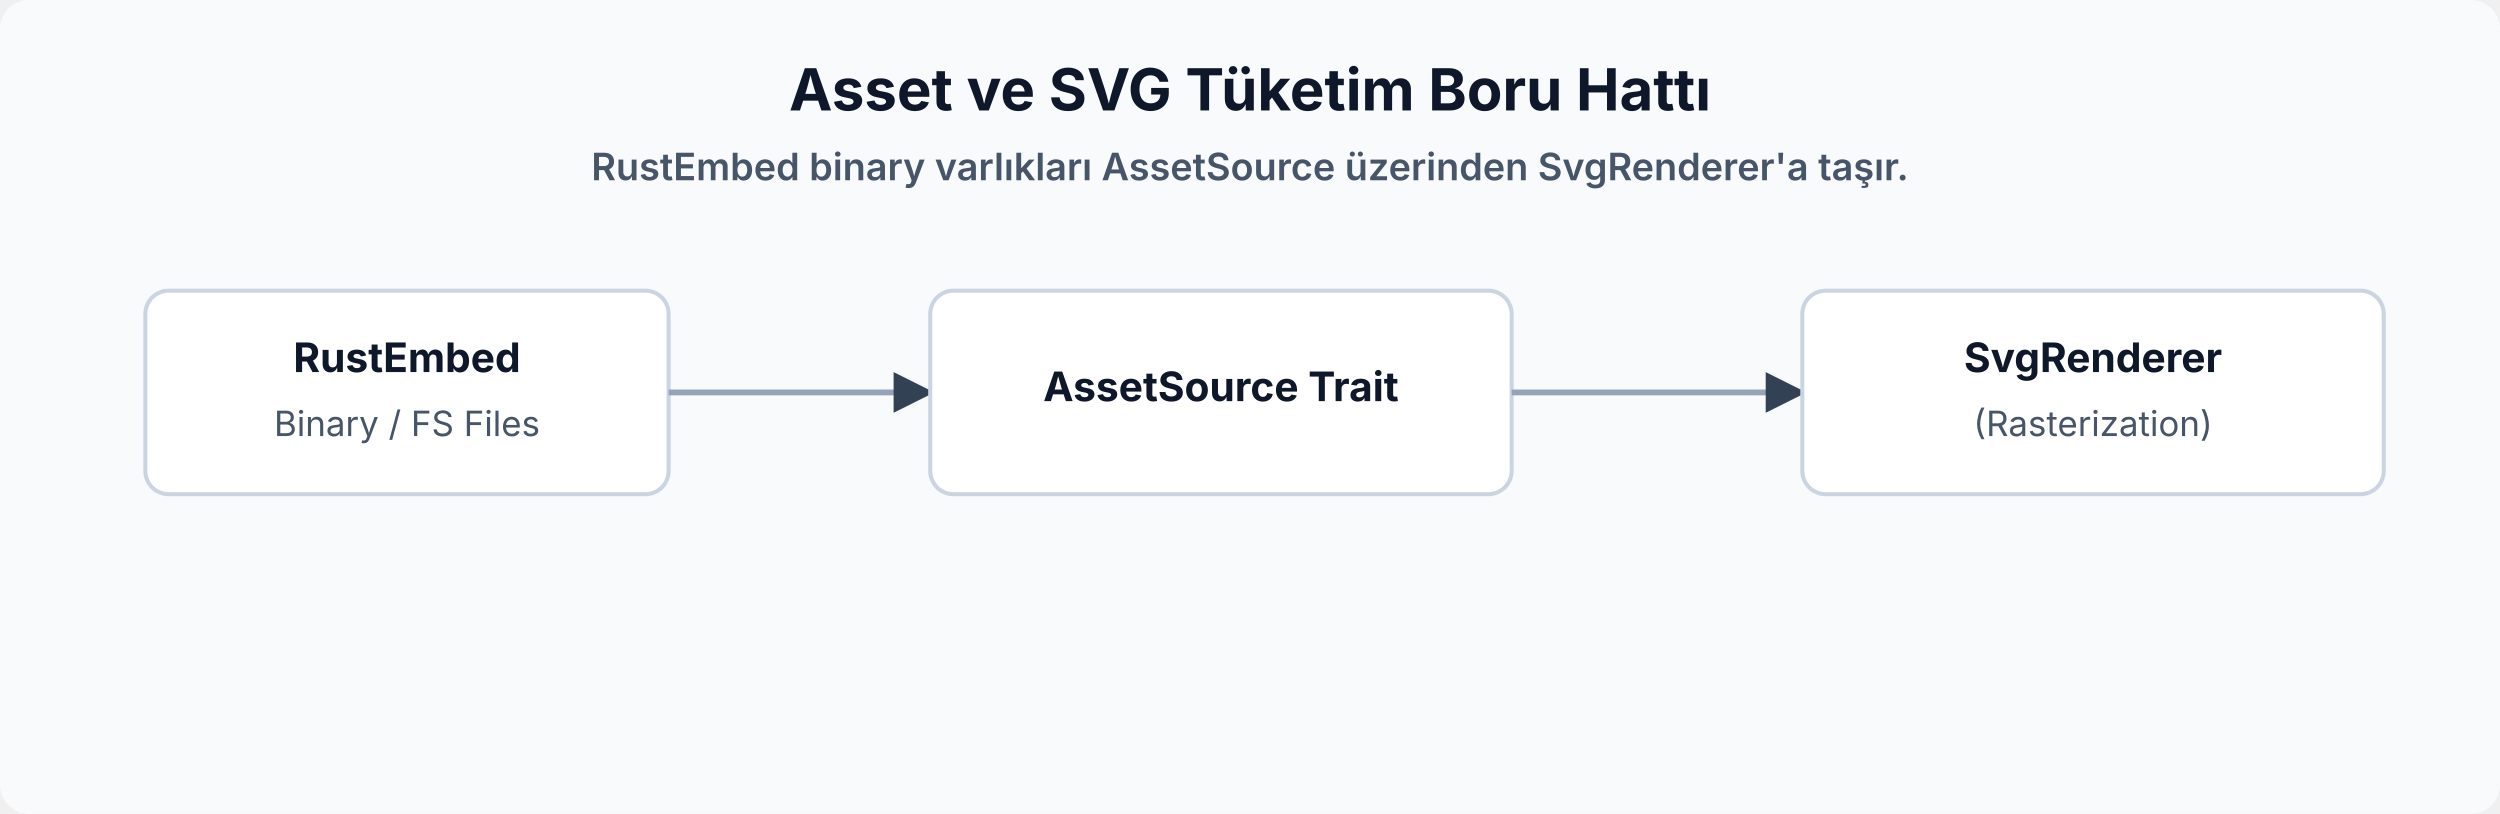
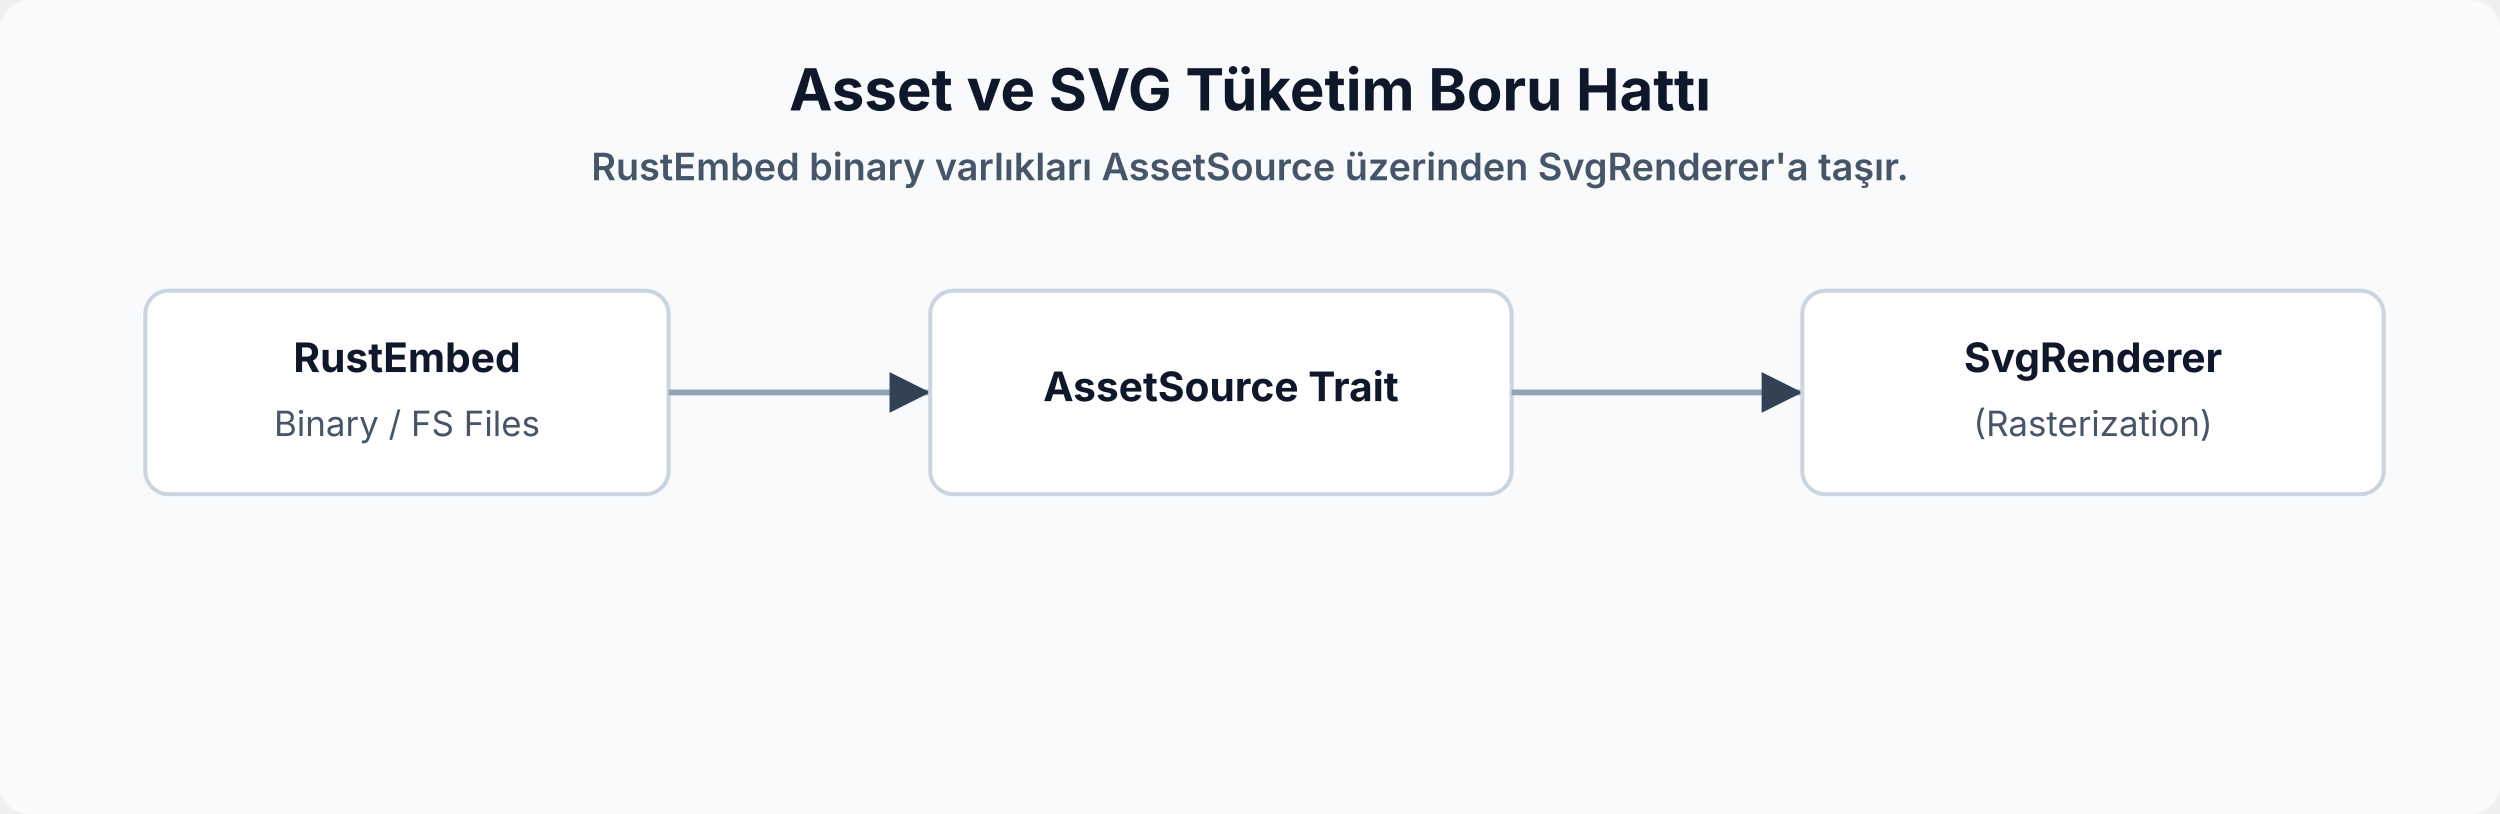
<svg xmlns="http://www.w3.org/2000/svg" viewBox="0 0 860 280">
  <defs>
-     <marker id="arrow" viewBox="0 0 10 10" refX="9" refY="5" markerWidth="7" markerHeight="7" orient="auto-start-reverse">
+     <marker id="arrow" viewBox="0 0 10 10" refX="10" refY="5" markerWidth="7" markerHeight="7" orient="auto-start-reverse">
      <path d="M 0 0 L 10 5 L 0 10 z" fill="#334155" />
    </marker>
    <style>
      .title { font: 700 20px system-ui, -apple-system, "Segoe UI", sans-serif; fill: #0f172a; }
      .subtitle { font: 600 13px system-ui, -apple-system, "Segoe UI", sans-serif; fill: #475569; }
      .label { font: 700 14px system-ui, -apple-system, "Segoe UI", sans-serif; fill: #0f172a; }
      .body { font: 12px system-ui, -apple-system, "Segoe UI", sans-serif; fill: #475569; }
      .arrowSoft { stroke: #94a3b8; stroke-width: 2; fill: none; marker-end: url(#arrow); }
      .card { fill: #fff; stroke: #cbd5e1; stroke-width: 1.4; }
    </style>
  </defs>
  <rect width="100%" height="100%" rx="10" fill="#f8fafc" />
  <text x="430" y="38" text-anchor="middle" class="title">Asset ve SVG Tüketim Boru Hattı</text>
  <text x="430" y="62" text-anchor="middle" class="subtitle">RustEmbed binary varlıkları AssetSource üzerinden SvgRenderer'a taşır.</text>
  <rect x="50" y="100" width="180" height="70" rx="8" class="card" />
  <text x="140" y="128" class="label" text-anchor="middle">RustEmbed</text>
  <text x="140" y="150" class="body" text-anchor="middle">Binary / FS Files</text>
  <path d="M 230 135 L 320 135" class="arrowSoft" />
  <rect x="320" y="100" width="200" height="70" rx="8" class="card" />
  <text x="420" y="138" class="label" text-anchor="middle">AssetSource Trait</text>
  <path d="M 520 135 L 620 135" class="arrowSoft" />
  <rect x="620" y="100" width="200" height="70" rx="8" class="card" />
  <text x="720" y="128" class="label" text-anchor="middle">SvgRenderer</text>
  <text x="720" y="150" class="body" text-anchor="middle">(Rasterization)</text>
</svg>
